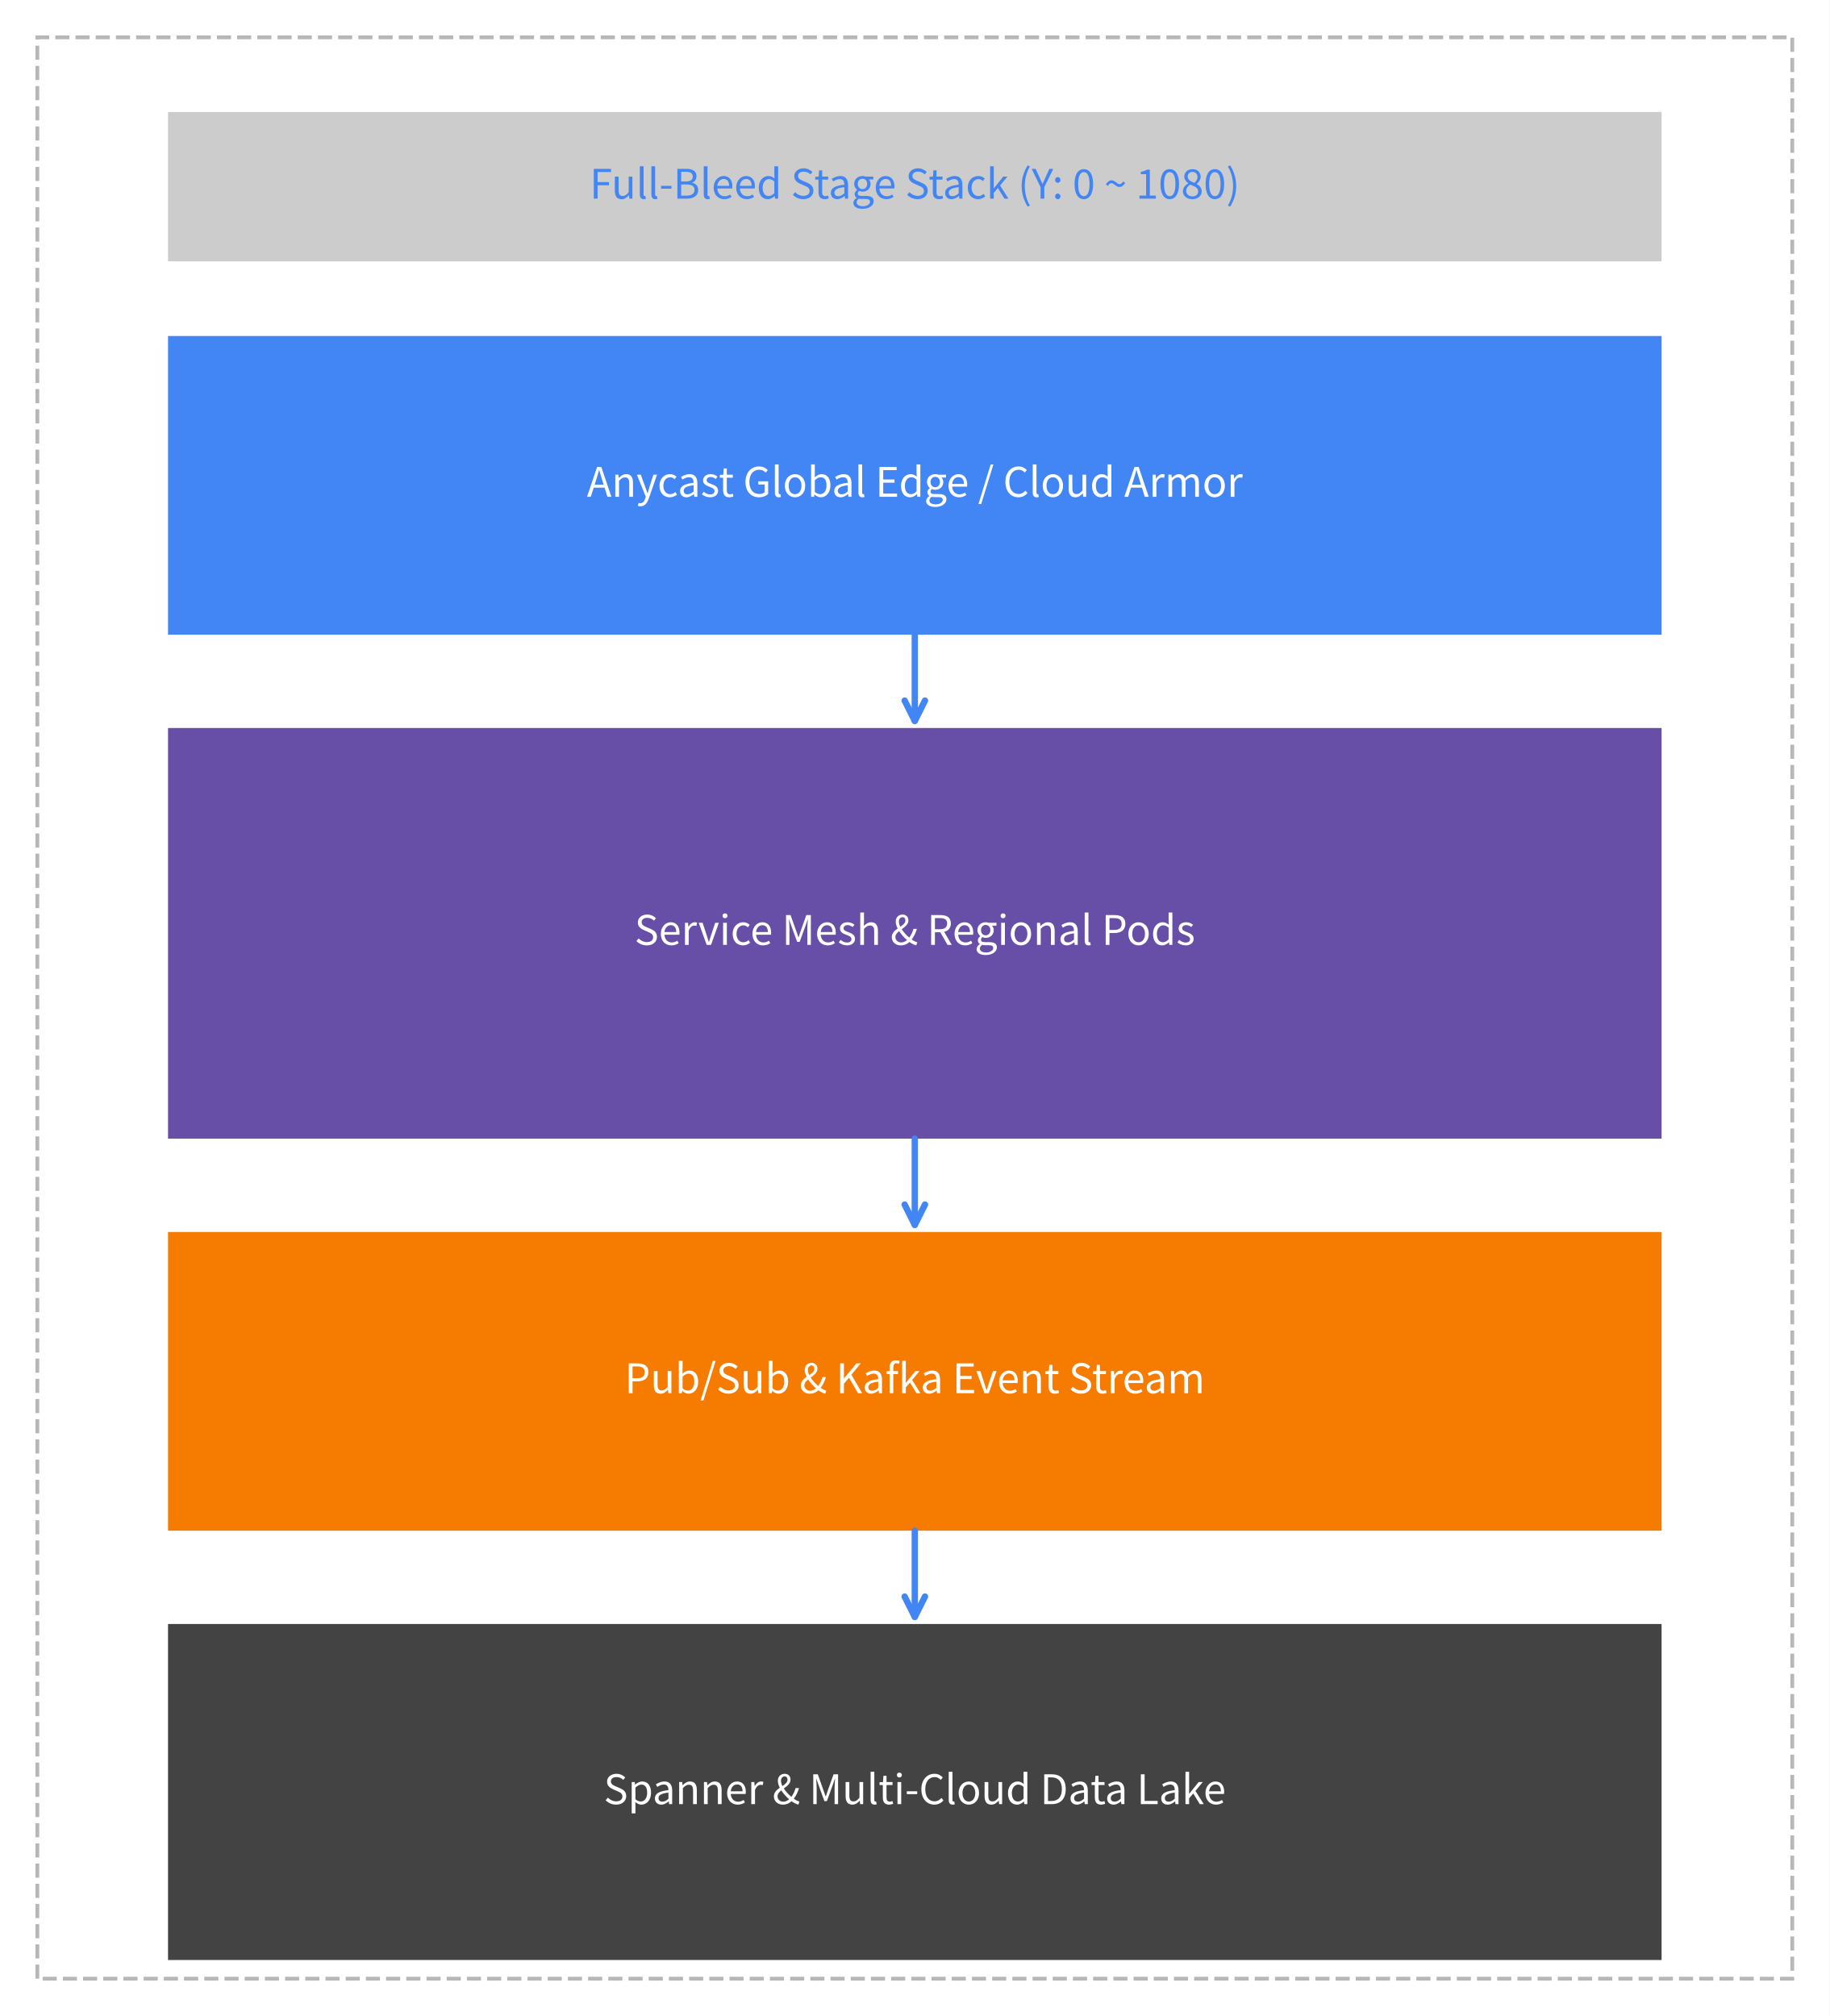
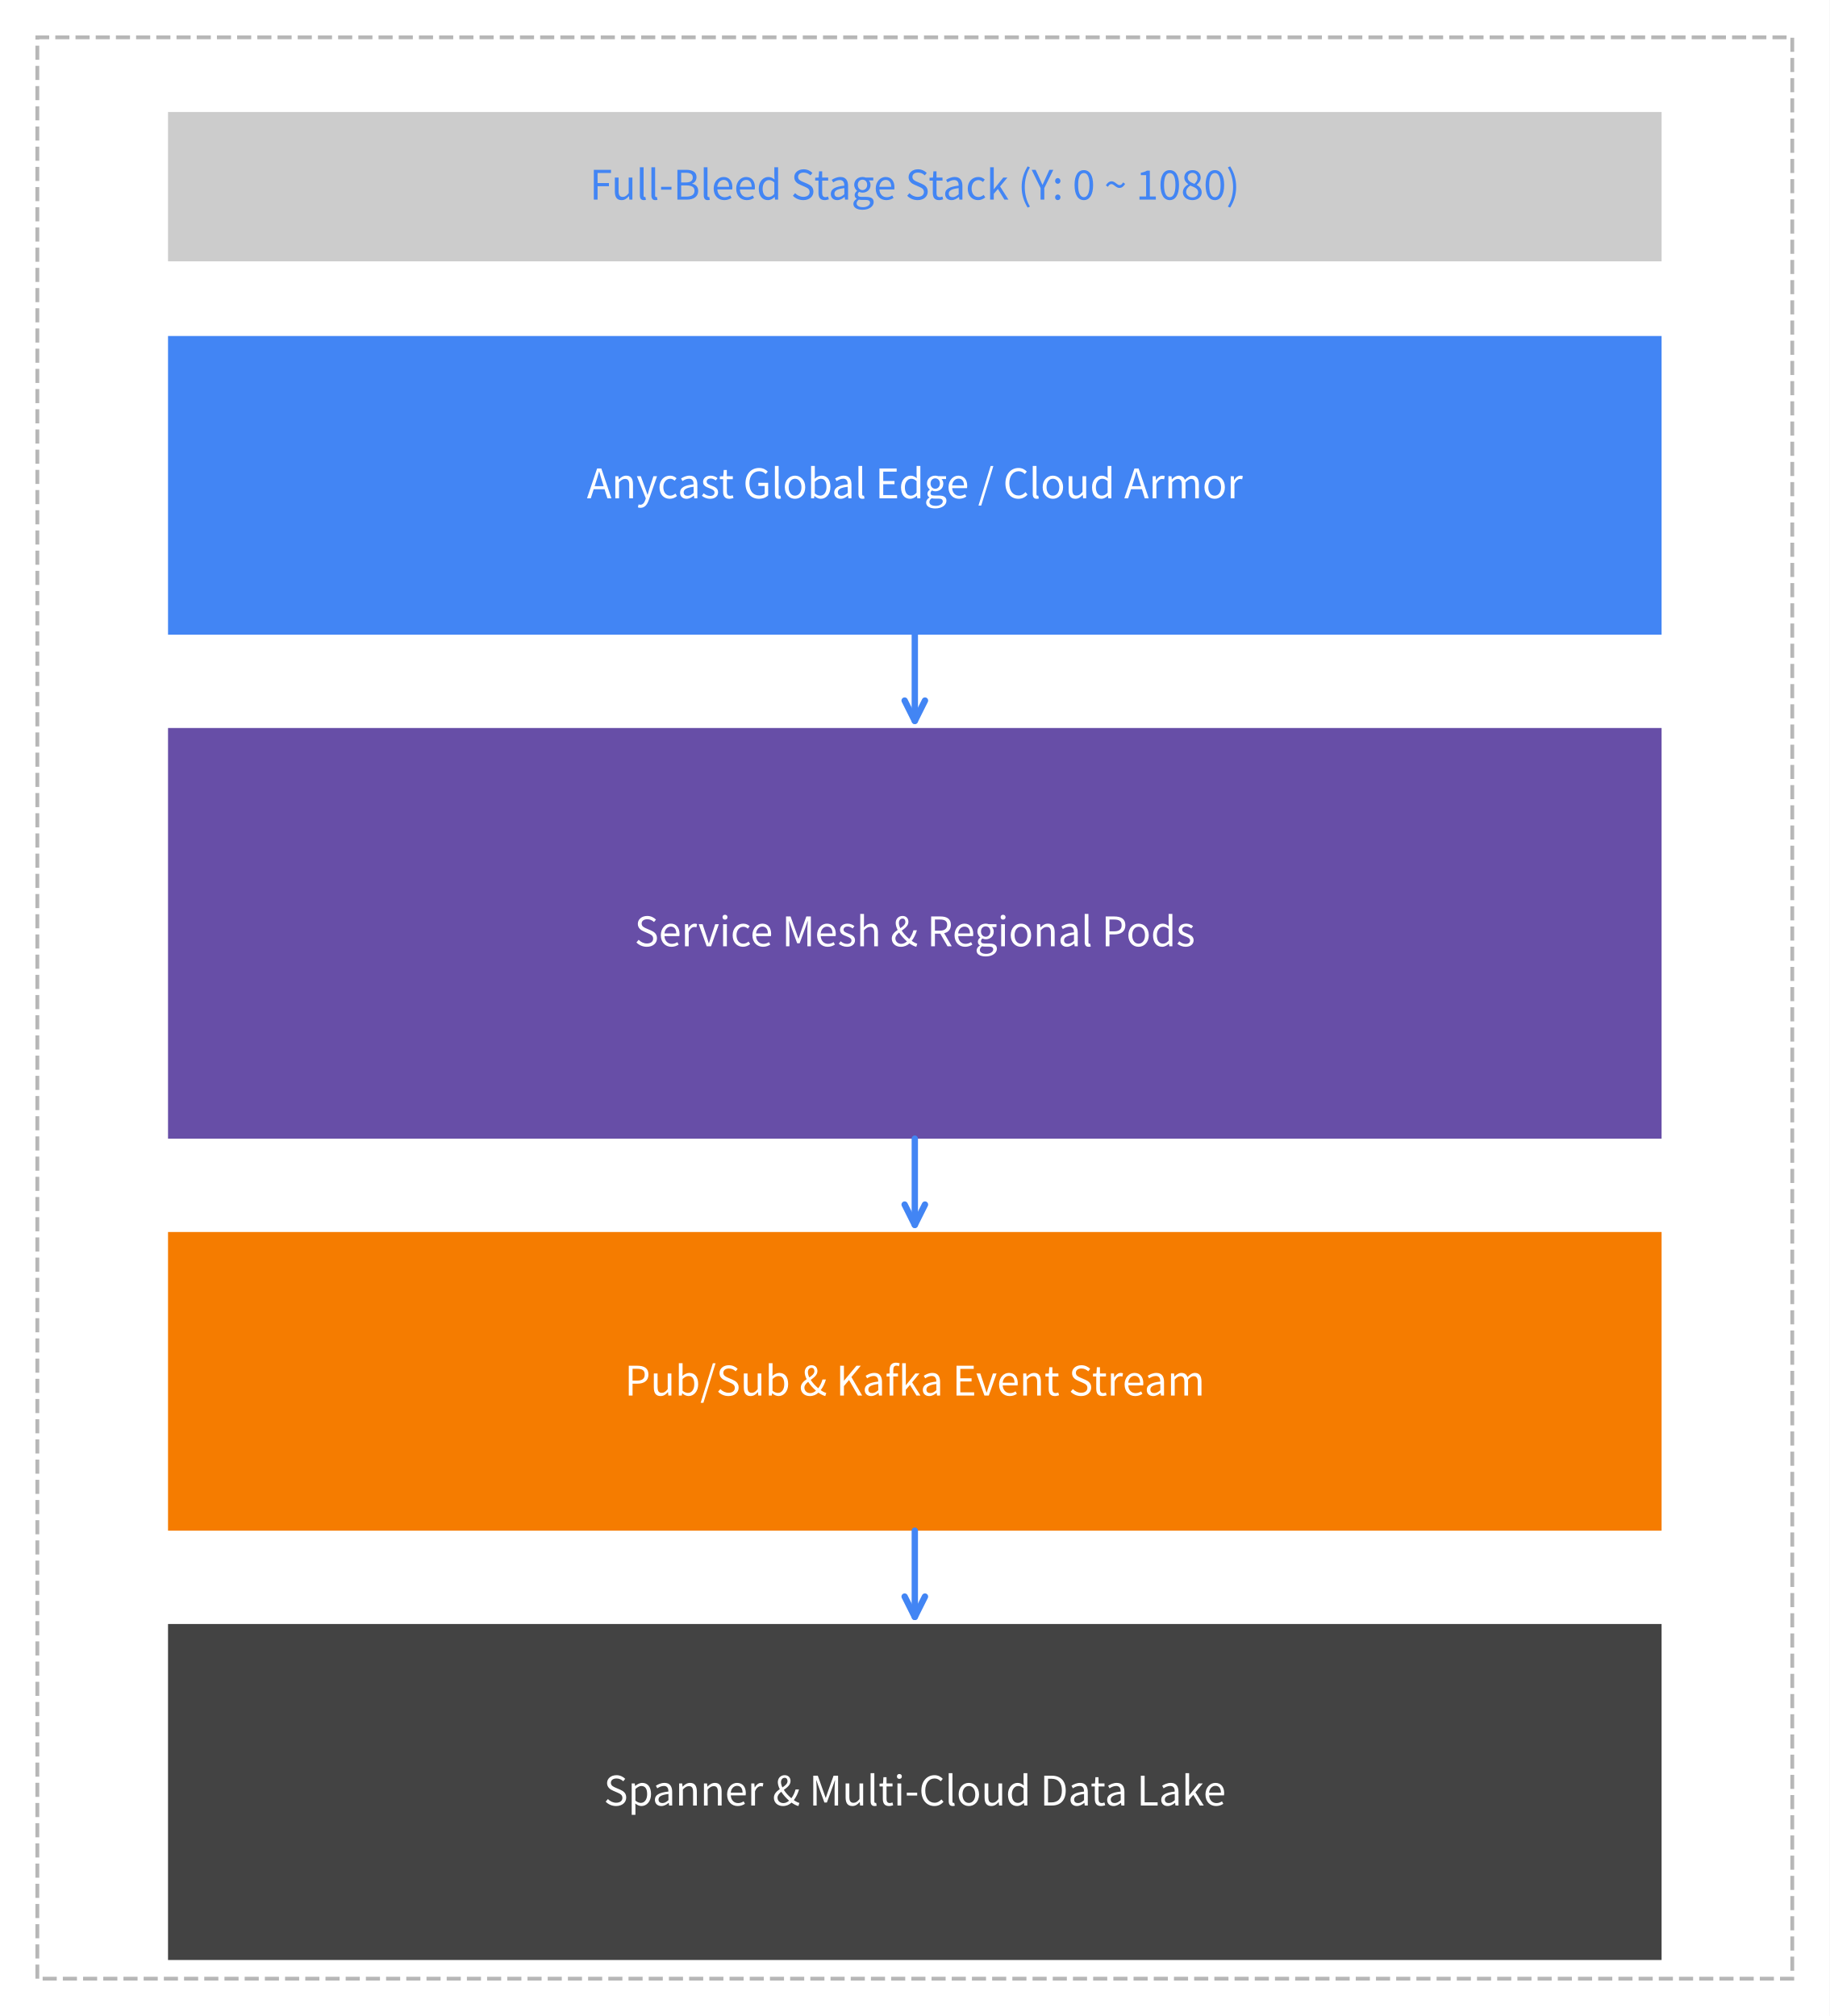
<svg xmlns="http://www.w3.org/2000/svg" width="720pt" height="793.469pt" viewBox="0 0 720 793.469" version="1.1">
  <defs>
    <style type="text/css">*{stroke-linejoin: round; stroke-linecap: butt}</style>
  </defs>
  <g id="figure_1">
    <g id="patch_1">
      <path d="M 0 793.469  L 720 793.469  L 720 0  L 0 0  z " style="fill: #ffffff" />
    </g>
    <g id="axes_1">
      <g id="patch_2">
        <path d="M 14.694 778.776  L 14.694 14.694  L 705.306 14.694  L 705.306 778.776  L 14.694 778.776  z " clip-path="url(#pd93f942d08)" style="fill: none; stroke-dasharray: 5.55,2.4; stroke-dashoffset: 0; stroke: #b7b7b7; stroke-width: 1.5; stroke-linejoin: miter" />
      </g>
      <g id="patch_3">
        <path d="M 66.122 102.857  L 66.122 44.082  L 653.878 44.082  L 653.878 102.857  z " clip-path="url(#pd93f942d08)" style="fill: #cccccc" />
      </g>
      <g id="text_1">
        <g clip-path="url(#pd93f942d08)">
-           <text style="font-size: 16px; font-family: 'drawlib-cjk-japanese-noto-sans-bold', 'Noto Sans CJK JP'; text-anchor: middle; fill: #4285f4" x="360" y="78.189" transform="rotate(-0 360 78.18939)">Full-Bleed Stage Stack (Y: 0 ~ 1080)</text>
+           <text style="font-size: 16px; font-family: 'drawlib-cjk-japanese-noto-sans-bold', 'Noto Sans CJK JP'; text-anchor: middle; fill: #4285f4" x="360" y="78.566" transform="rotate(-0 360 78.56564)">Full-Bleed Stage Stack (Y: 0 ~ 1080)</text>
        </g>
      </g>
      <g id="patch_4">
        <path d="M 66.122 249.796  L 66.122 132.245  L 653.878 132.245  L 653.878 249.796  z " clip-path="url(#pd93f942d08)" style="fill: #4285f4" />
      </g>
      <g id="text_2">
        <g clip-path="url(#pd93f942d08)">
-           <text style="font-size: 16px; font-family: 'drawlib-cjk-japanese-noto-sans-bold', 'Noto Sans CJK JP'; text-anchor: middle; fill: #ffffff" x="360" y="195.524" transform="rotate(-0 360 195.5242)">Anycast Global Edge / Cloud Armor</text>
+           <text style="font-size: 16px; font-family: 'drawlib-cjk-japanese-noto-sans-bold', 'Noto Sans CJK JP'; text-anchor: middle; fill: #ffffff" x="360" y="196.117" transform="rotate(-0 360 196.1167)">Anycast Global Edge / Cloud Armor</text>
        </g>
      </g>
      <g id="patch_5">
        <path d="M 66.122 448.163  L 66.122 286.531  L 653.878 286.531  L 653.878 448.163  z " clip-path="url(#pd93f942d08)" style="fill: #674ea7" />
      </g>
      <g id="text_3">
        <g clip-path="url(#pd93f942d08)">
-           <text style="font-size: 16px; font-family: 'drawlib-cjk-japanese-noto-sans-bold', 'Noto Sans CJK JP'; text-anchor: middle; fill: #ffffff" x="360" y="371.891" transform="rotate(-0 360 371.8907)">Service Mesh &amp; Regional Pods</text>
+           <text style="font-size: 16px; font-family: 'drawlib-cjk-japanese-noto-sans-bold', 'Noto Sans CJK JP'; text-anchor: middle; fill: #ffffff" x="360" y="372.443" transform="rotate(-0 360 372.4432)">Service Mesh &amp; Regional Pods</text>
        </g>
      </g>
      <g id="patch_6">
        <path d="M 66.122 602.449  L 66.122 484.898  L 653.878 484.898  L 653.878 602.449  z " clip-path="url(#pd93f942d08)" style="fill: #f57c00" />
      </g>
      <g id="text_4">
        <g clip-path="url(#pd93f942d08)">
-           <text style="font-size: 16px; font-family: 'drawlib-cjk-japanese-noto-sans-bold', 'Noto Sans CJK JP'; text-anchor: middle; fill: #ffffff" x="360" y="548.337" transform="rotate(-0 360 548.3372)">Pub/Sub &amp; Kafka Event Stream</text>
+           <text style="font-size: 16px; font-family: 'drawlib-cjk-japanese-noto-sans-bold', 'Noto Sans CJK JP'; text-anchor: middle; fill: #ffffff" x="360" y="549.266" transform="rotate(-0 360 549.266)">Pub/Sub &amp; Kafka Event Stream</text>
        </g>
      </g>
      <g id="patch_7">
        <path d="M 66.122 771.429  L 66.122 639.184  L 653.878 639.184  L 653.878 771.429  z " clip-path="url(#pd93f942d08)" style="fill: #434343" />
      </g>
      <g id="text_5">
        <g clip-path="url(#pd93f942d08)">
-           <text style="font-size: 16px; font-family: 'drawlib-cjk-japanese-noto-sans-bold', 'Noto Sans CJK JP'; text-anchor: middle; fill: #ffffff" x="360" y="710.074" transform="rotate(-0 360 710.0736)">Spanner &amp; Multi-Cloud Data Lake</text>
+           <text style="font-size: 16px; font-family: 'drawlib-cjk-japanese-noto-sans-bold', 'Noto Sans CJK JP'; text-anchor: middle; fill: #ffffff" x="360" y="710.626" transform="rotate(-0 360 710.6261)">Spanner &amp; Multi-Cloud Data Lake</text>
        </g>
      </g>
      <g id="patch_8">
        <path d="M 360 249.796  L 360 283.736  " clip-path="url(#pd93f942d08)" style="fill: none; stroke: #4285f4; stroke-width: 2.5; stroke-linecap: round" />
        <path d="M 364 275.736  L 360 283.736  L 356 275.736  " clip-path="url(#pd93f942d08)" style="fill: none; stroke: #4285f4; stroke-width: 2.5; stroke-linecap: round" />
      </g>
      <g id="patch_9">
        <path d="M 360 448.163  L 360 482.103  " clip-path="url(#pd93f942d08)" style="fill: none; stroke: #4285f4; stroke-width: 2.5; stroke-linecap: round" />
        <path d="M 364 474.103  L 360 482.103  L 356 474.103  " clip-path="url(#pd93f942d08)" style="fill: none; stroke: #4285f4; stroke-width: 2.5; stroke-linecap: round" />
      </g>
      <g id="patch_10">
        <path d="M 360 602.449  L 360 636.389  " clip-path="url(#pd93f942d08)" style="fill: none; stroke: #4285f4; stroke-width: 2.5; stroke-linecap: round" />
        <path d="M 364 628.389  L 360 636.389  L 356 628.389  " clip-path="url(#pd93f942d08)" style="fill: none; stroke: #4285f4; stroke-width: 2.5; stroke-linecap: round" />
      </g>
    </g>
  </g>
  <defs>
    <clipPath id="pd93f942d08">
      <rect x="0" y="0" width="720" height="793.469" />
    </clipPath>
  </defs>
</svg>
